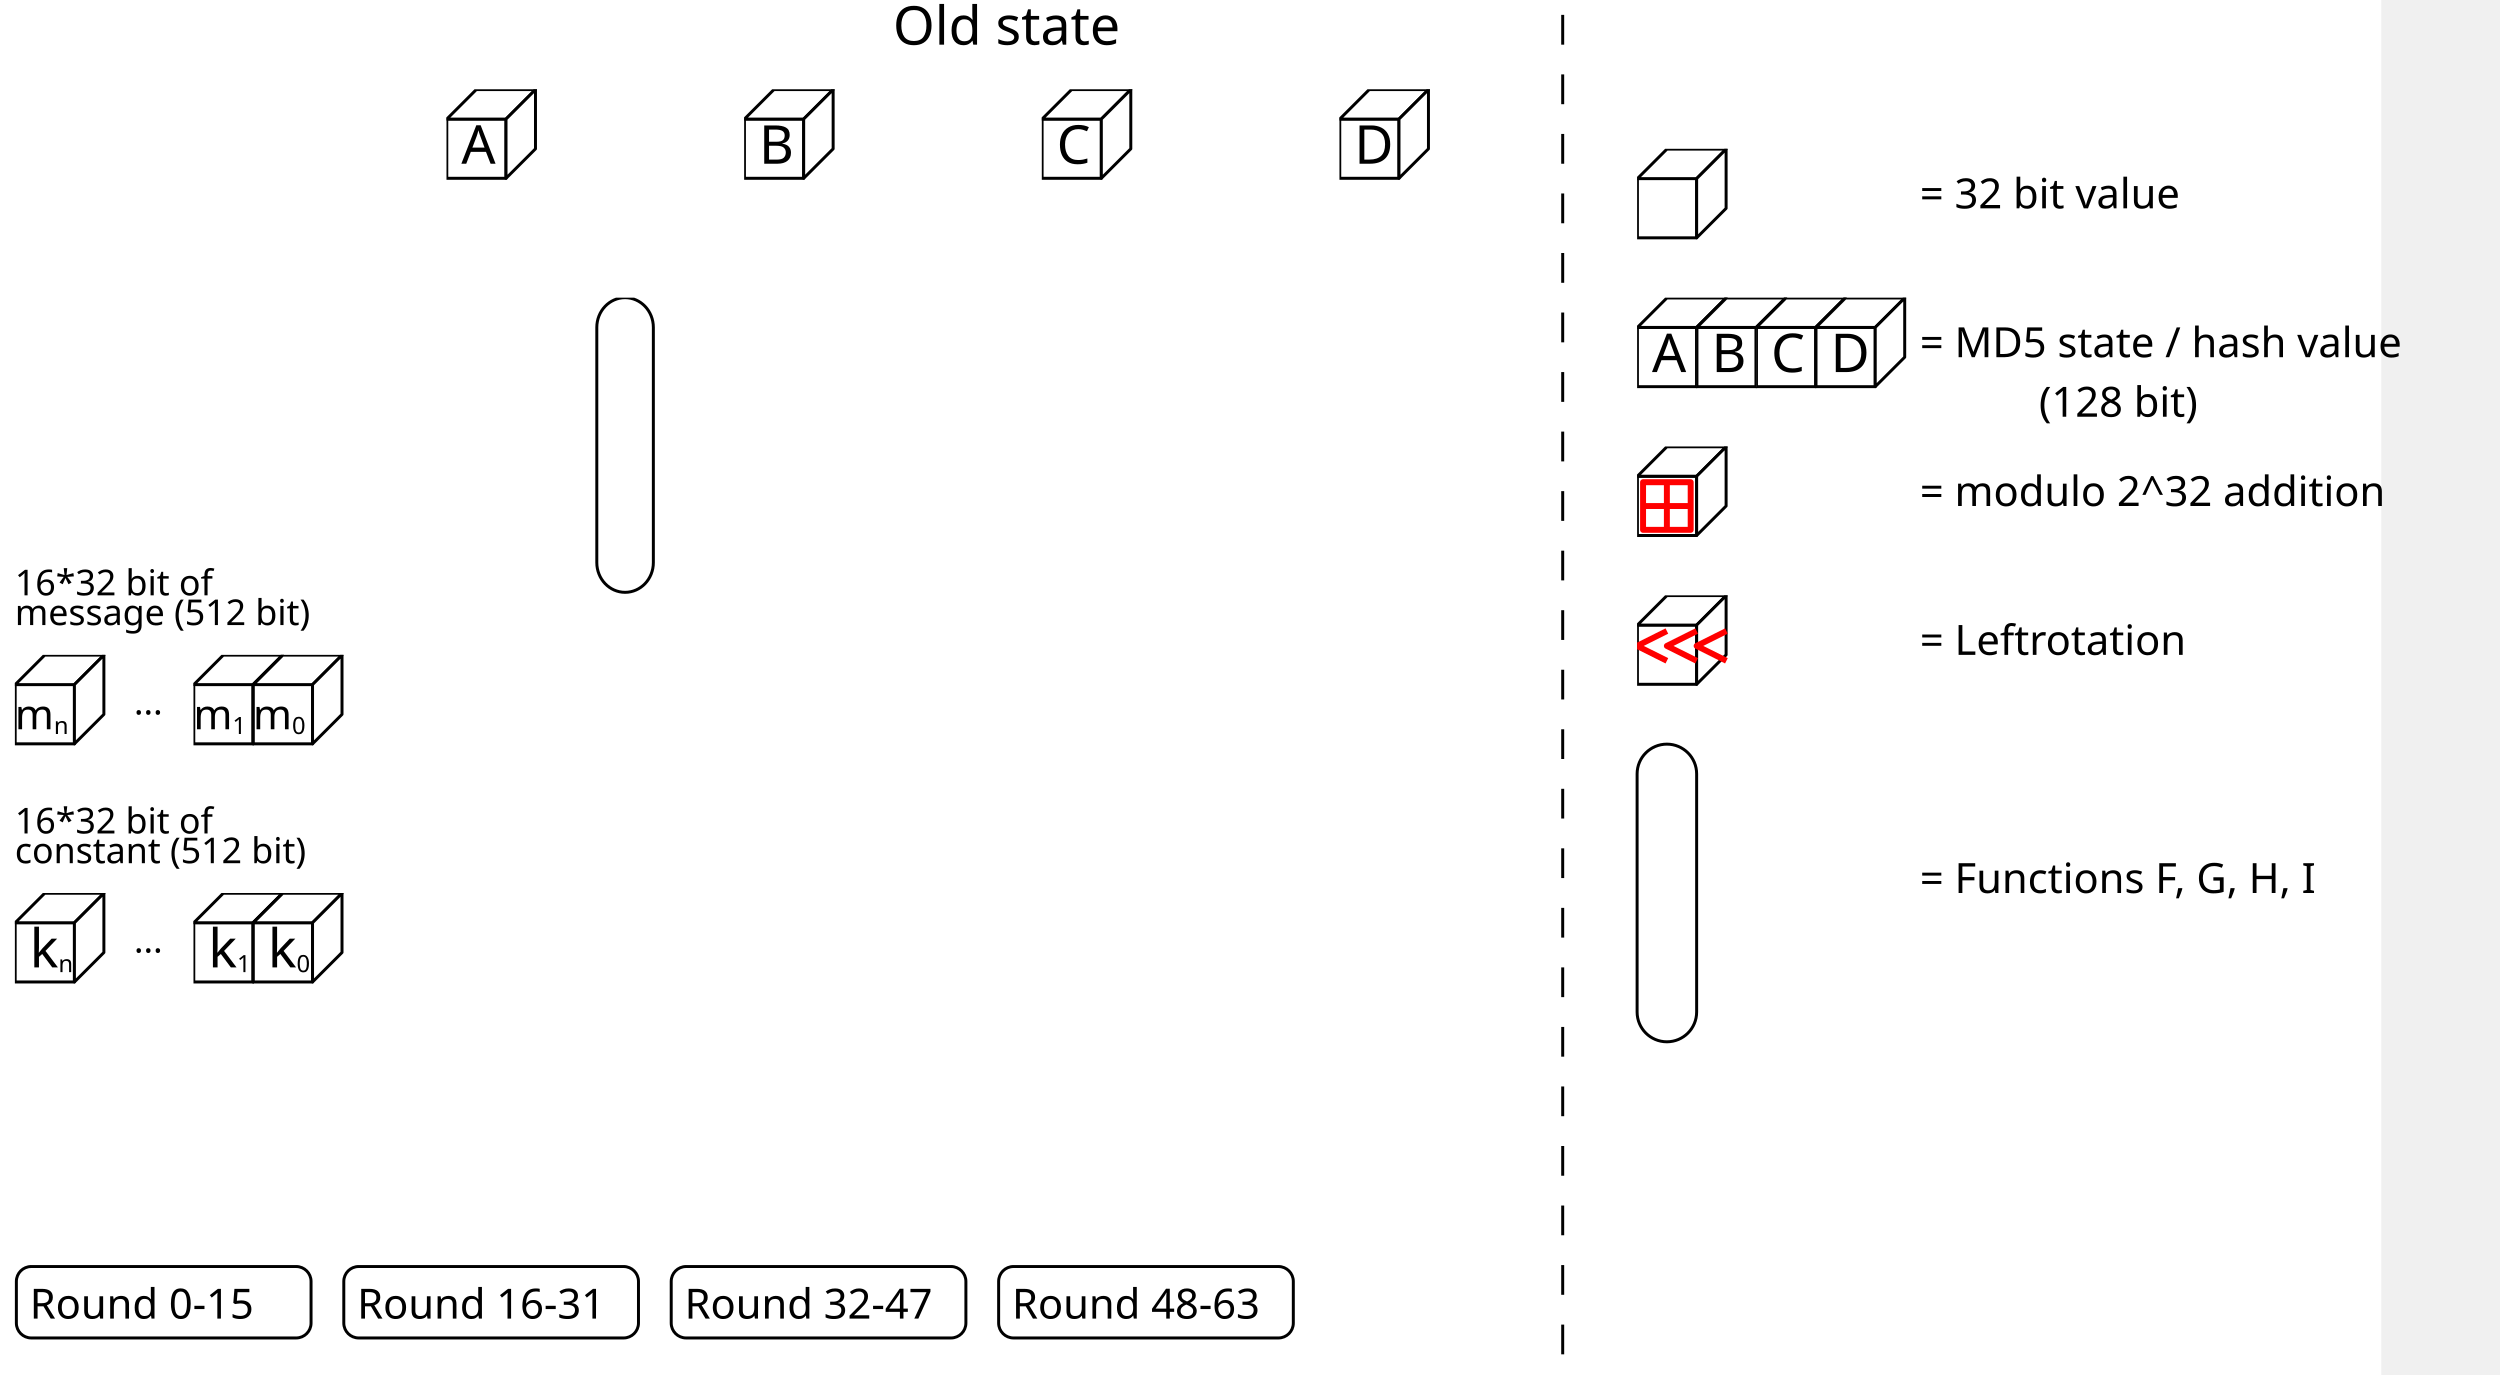
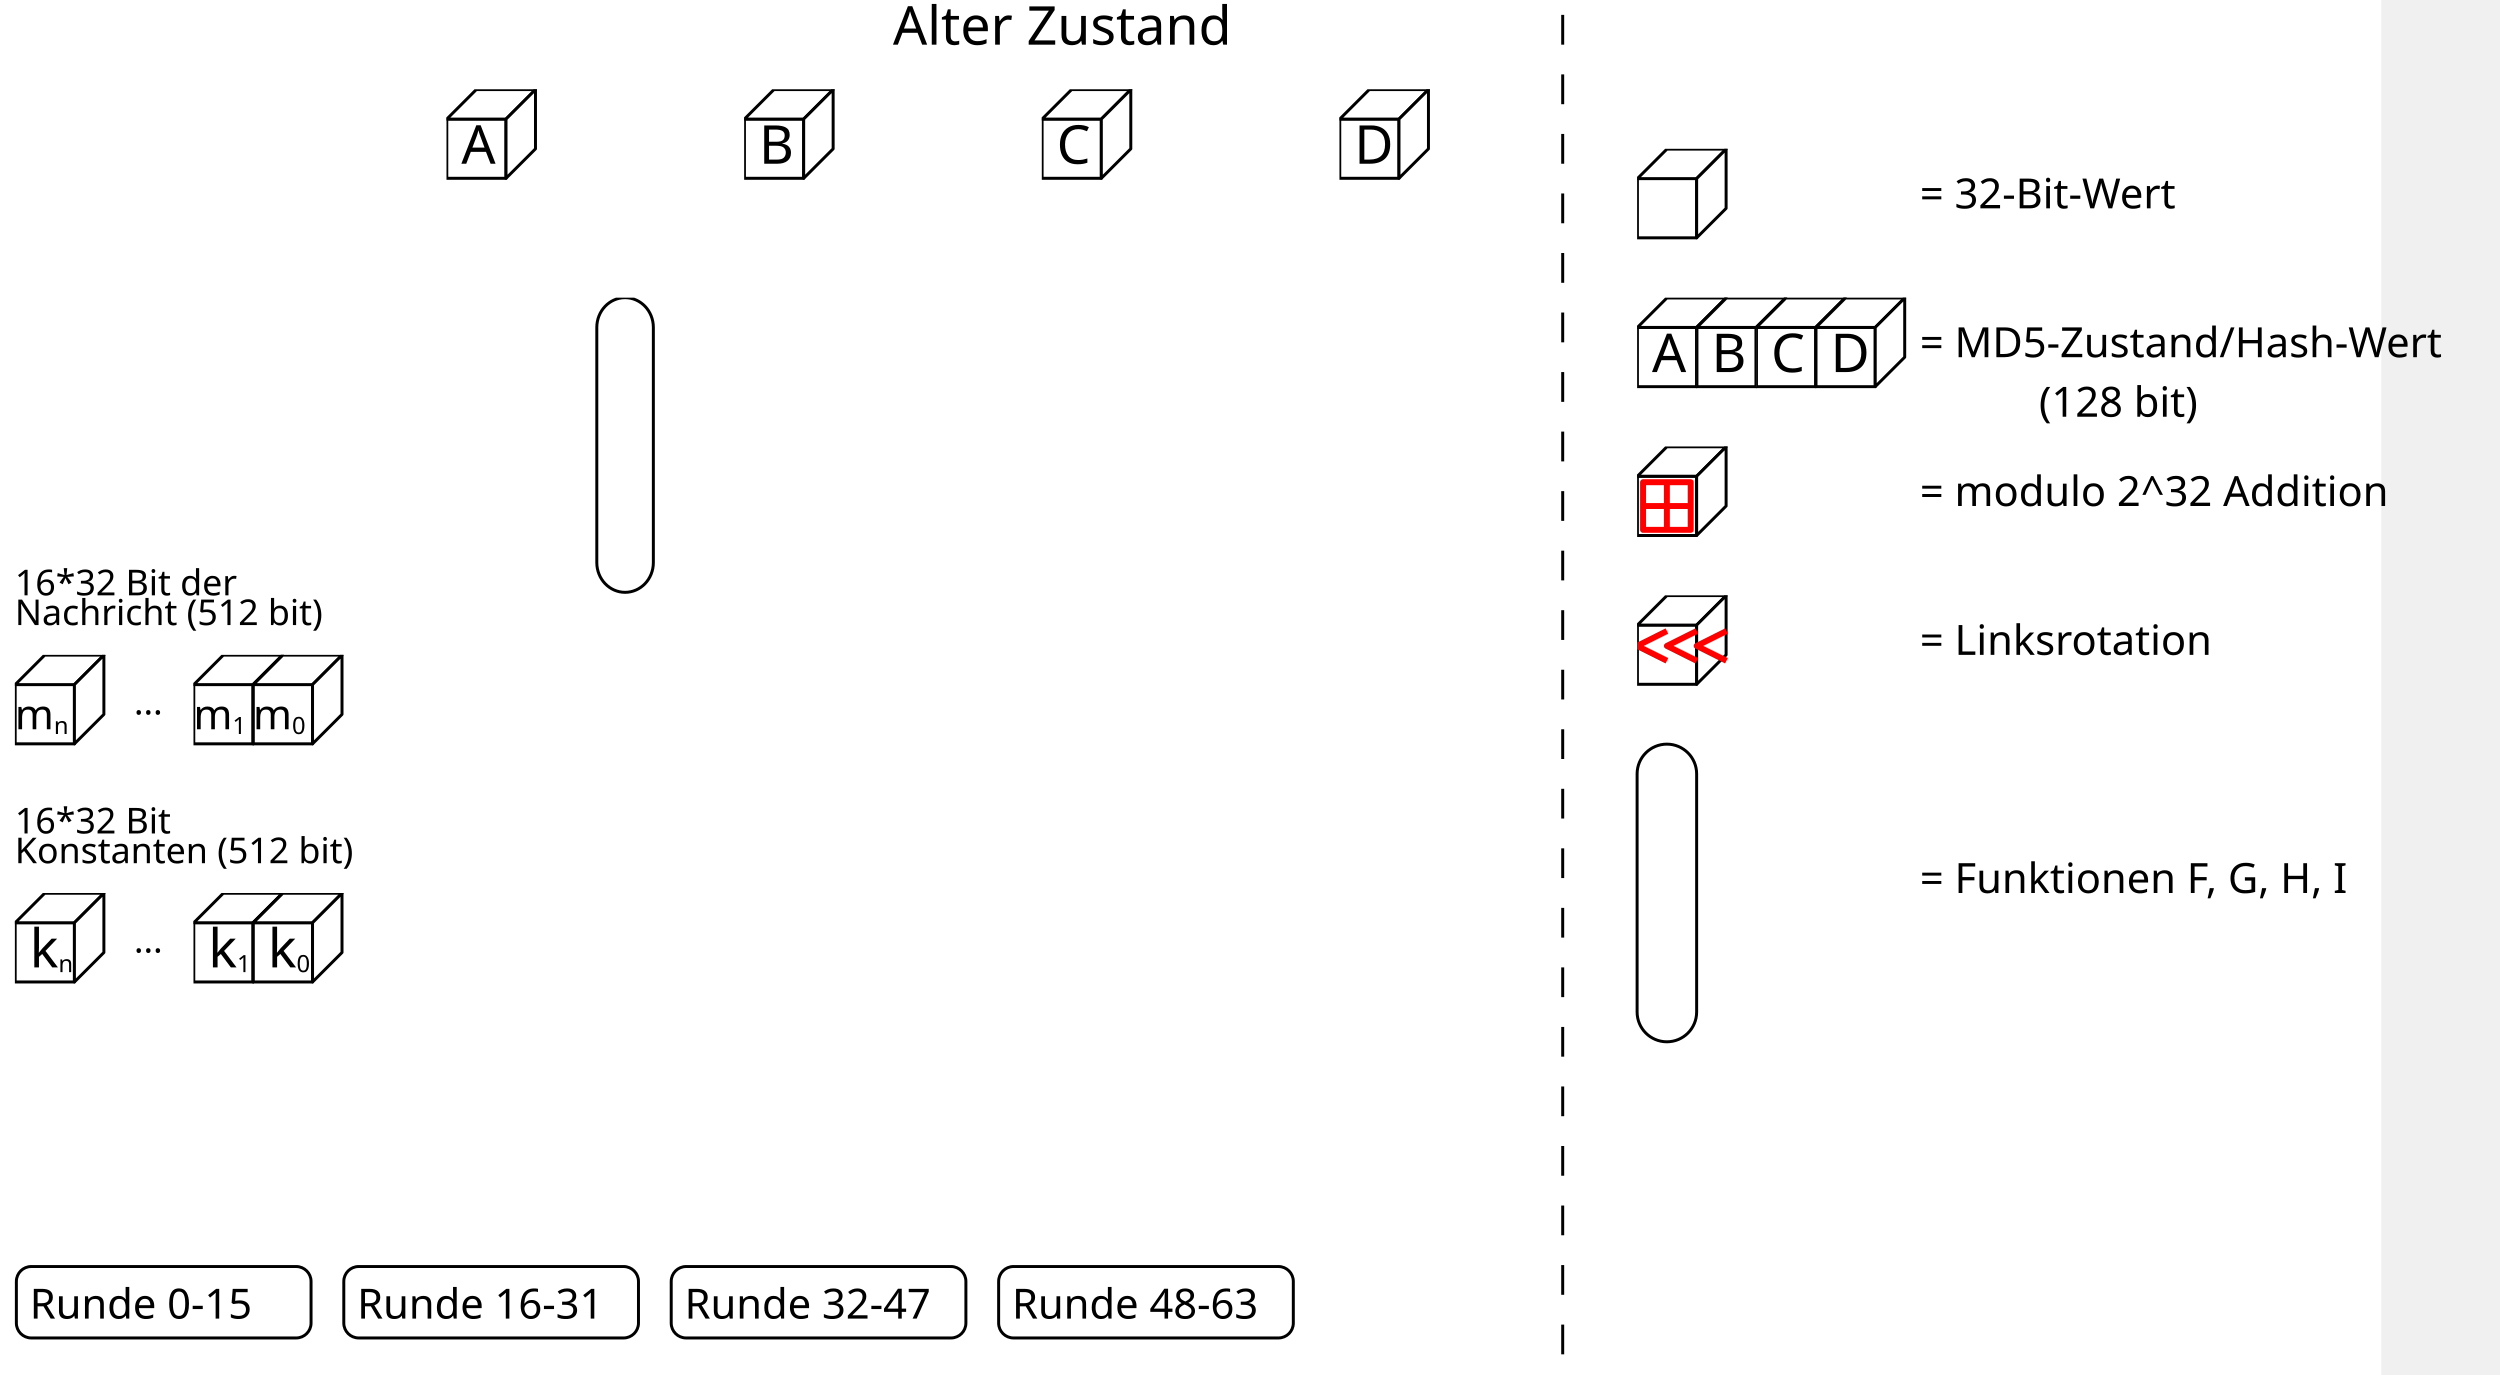
<svg xmlns="http://www.w3.org/2000/svg" xmlns:xlink="http://www.w3.org/1999/xlink" width="200mm" height="110mm" id="svg2">
  <defs id="defs4">
    <svg width="30" height="30" id="bit">
      <rect y="10" x="0.1" width="19.9" height="19.9" fill="white" stroke="black" />
      <polygon fill="white" stroke="black" points="0.1 10, 10 0.1, 29.9 0.1, 20 10" />
      <polygon fill="white" stroke="black" points="29.9 0.1, 29.9 20, 20 29.9, 20 10" />
    </svg>
    <svg width="30" height="30" id="a">
      <use xlink:href="#bit" x="0" y="0" />
      <text fill="black" x="5" y="25" style="font-size:18px;">
        A
       </text>
    </svg>
    <svg width="30" height="30" id="b">
      <use xlink:href="#bit" x="0" y="0" />
      <text fill="black" x="5" y="25" style="font-size:18px;">
        B
       </text>
    </svg>
    <svg width="30" height="30" id="c">
      <use xlink:href="#bit" x="0" y="0" />
      <text fill="black" x="5" y="25" style="font-size:18px;">
        C
       </text>
    </svg>
    <svg width="30" height="30" id="d">
      <use xlink:href="#bit" x="0" y="0" />
      <text fill="black" x="5" y="25" style="font-size:18px;">
        D
       </text>
    </svg>
    <svg width="30" height="30" id="m0">
      <use xlink:href="#bit" x="0" y="0" />
      <text fill="black" x="0" y="25" style="font-size:14px;">
       m<tspan style="baseline-shift:sub;font-size:8px">0</tspan>
      </text>
    </svg>
    <svg width="30" height="30" id="m1">
      <use xlink:href="#bit" x="0" y="0" />
      <text fill="black" x="0" y="25" style="font-size:14px;">
       m<tspan style="baseline-shift:sub;font-size:8px">1</tspan>
      </text>
    </svg>
    <svg width="30" height="30" id="mn">
      <use xlink:href="#bit" x="0" y="0" />
      <text fill="black" x="0" y="25" style="font-size:14px;">
       m<tspan style="baseline-shift:sub;font-size:8px">n</tspan>
      </text>
    </svg>
    <svg width="30" height="30" id="k0">
      <use xlink:href="#bit" x="0" y="0" />
      <text fill="black" x="5" y="25" style="font-size:18px;">
       k<tspan style="baseline-shift:sub;font-size:8px">0</tspan>
      </text>
    </svg>
    <svg width="30" height="30" id="k1">
      <use xlink:href="#bit" x="0" y="0" />
      <text fill="black" x="5" y="25" style="font-size:18px;">
       k<tspan style="baseline-shift:sub;font-size:8px">1</tspan>
      </text>
    </svg>
    <svg width="30" height="30" id="kn">
      <use xlink:href="#bit" x="0" y="0" />
      <text fill="black" x="5" y="25" style="font-size:18px;">
       k<tspan style="baseline-shift:sub;font-size:8px">n</tspan>
      </text>
    </svg>
    <path id="arrow0" d="m 0 0 l 50 0 -4 -4 m 4 4 l -4 4" stroke="black" />
    <path id="arrow1" d="m 0 0 l 20 0 -4 -4 m 4 4 l -4 4" stroke="black" />
    <svg id="xor" width="30" height="30">
      <use xlink:href="#bit" x="0" y="0" />
      <circle cx="15" cy="15" r="13" stroke="red" stroke-width="2" />
      <path d="M 15 2 l 0 26 M 2 15 l 26 0" stroke="red" stroke-width="2" />
    </svg>
    <svg id="add" width="30" height="30">
      <use xlink:href="#bit" x="0" y="0" />
      <rect x="2" y="12" width="16" height="16" stroke="red" stroke-width="2" />
      <path d="M 10 12 l 0 16 M 2 20 l 16 0" stroke="red" stroke-width="2" />
    </svg>
    <svg id="shift" width="30" height="30">
      <use xlink:href="#bit" x="0" y="0" />
      <path d="M 10 12 l -10 5 10 5 m 10 -10 l -10 5 10 5 m 10 -10 l -10 5 10 5" stroke="red" stroke-width="2" />
    </svg>
  </defs>
  <g style="fill:none;fill-rule:evenodd;stroke:none;stroke-width:1px;stroke-linecap:butt;stroke-linejoin:round;stroke-opacity:1;font-family:'sans';" id="g2383 " transform="scale(0.9)">
    <rect x="0" y="0" width="800" height="500" fill="white" />
    <svg id="f" width="20" height="100" x="200" y="100">
      <rect x="0.5" width="19" height="99" rx="10" ry="10" fill="white" stroke="black">
        <animateColor attributeName="fill" id="f_ani" begin="b02.end" dur="1" from="#ffffff" to="#ff0000" />
        <animateColor attributeName="fill" id="f_ani2" begin="f_ani.end" dur="1" from="#ff0000" to="#ffffff" fill="freeze" />
      </rect>
      <text fill="black" x="5" y="50" opacity="0">
        F
        <animate attributeName="opacity" from="1" to="1" begin="round1.click" dur="1" fill="freeze" />
        <animate attributeName="opacity" from="0" to="0" begin="round2.click" dur="1" fill="freeze" />
        <animate attributeName="opacity" from="0" to="0" begin="round3.click" dur="1" fill="freeze" />
        <animate attributeName="opacity" from="0" to="0" begin="round4.click" dur="1" fill="freeze" />
      </text>
      <text fill="black" x="5" y="50" opacity="0">
        G
        <animate attributeName="opacity" from="0" to="0" begin="round1.click" dur="1" fill="freeze" />
        <animate attributeName="opacity" from="1" to="1" begin="round2.click" dur="1" fill="freeze" />
        <animate attributeName="opacity" from="0" to="0" begin="round3.click" dur="1" fill="freeze" />
        <animate attributeName="opacity" from="0" to="0" begin="round4.click" dur="1" fill="freeze" />
      </text>
      <text fill="black" x="5" y="50" opacity="0">
        H
        <animate attributeName="opacity" from="0" to="0" begin="round1.click" dur="1" fill="freeze" />
        <animate attributeName="opacity" from="0" to="0" begin="round2.click" dur="1" fill="freeze" />
        <animate attributeName="opacity" from="1" to="1" begin="round3.click" dur="1" fill="freeze" />
        <animate attributeName="opacity" from="0" to="0" begin="round4.click" dur="1" fill="freeze" />
      </text>
      <text fill="black" x="5" y="50" opacity="0">
        I
        <animate attributeName="opacity" from="0" to="0" begin="round1.click" dur="1" fill="freeze" />
        <animate attributeName="opacity" from="0" to="0" begin="round2.click" dur="1" fill="freeze" />
        <animate attributeName="opacity" from="0" to="0" begin="round3.click" dur="1" fill="freeze" />
        <animate attributeName="opacity" from="1" to="1" begin="round4.click" dur="1" fill="freeze" />
      </text>
    </svg>
    <use xlink:href="#a" x="150" y="30">
      <animate attributeName="x" from="150" to="150" begin="start.begin" dur="0" fill="freeze" />
      <animate attributeName="y" id="a01" from="30" to="135" begin="start.begin" dur="2" fill="freeze" />
      <animate attributeName="y" id="a03" from="135" to="220" begin="xor01.end+1" dur="2" fill="freeze" />
      <animate attributeName="y" id="a04" from="220" to="300" begin="m01.end+1" dur="2" fill="freeze" />
      <animate attributeName="y" id="a06y" from="300" to="400" begin="b05.end+1" dur="3" fill="freeze" />
      <animate attributeName="x" id="a06x" from="150" to="250" begin="b05.end+1" dur="3" fill="freeze" />
      <animate attributeName="y" id="a07" from="400" to="30" begin="a06y.end+2" dur="5" fill="freeze" />
    </use>
    <use xlink:href="#b" x="250" y="30">
      <animate attributeName="x" from="250" to="250" begin="start.begin" dur="0" fill="freeze" />
      <animate attributeName="y" id="b01" from="30" to="100" begin="start.begin" dur="2" fill="freeze" />
      <animate attributeName="y" id="b03" from="100" to="220" begin="xor01.end+1" dur="2" fill="freeze" />
      <animate attributeName="y" id="b04" from="220" to="300" begin="m01.end+1" dur="2" fill="freeze" />
      <animate attributeName="y" id="b06y" from="300" to="400" begin="b05.end+1" dur="3" fill="freeze" />
      <animate attributeName="x" id="b06x" from="250" to="350" begin="b05.end+1" dur="3" fill="freeze" />
      <animate attributeName="y" id="b07" from="400" to="30" begin="b06y.end+2" dur="5" fill="freeze" />
    </use>
    <use xlink:href="#b" x="-150" y="100">
      <set attributeName="x" to="250" begin="b01.end" />
      <set attributeName="y" to="100" begin="b01.end" />
      <animate attributeName="x" id="b02" from="250" to="195" begin="b01.end+4" dur="1" fill="freeze" />
      <set attributeName="x" to="-150" begin="b02.end" />
      <animate attributeName="x" from="-150" to="-150" begin="b02.end" dur="0" fill="freeze" />
      <set attributeName="y" to="300" begin="k01.end+3" />
      <animate attributeName="x" id="b05" from="250" to="150" begin="k01.end+3" dur="2" fill="freeze" />
      <set attributeName="x" to="-150" begin="b05.end" />
      <animate attributeName="x" from="-150" to="-150" begin="b05.end" dur="0" fill="freeze" />
    </use>
    <use xlink:href="#c" x="350" y="30">
      <animate attributeName="x" from="350" to="350" begin="start.begin" dur="0" fill="freeze" />
      <animate attributeName="y" id="c01" from="30" to="135" begin="start.begin" dur="2" fill="freeze" />
      <animate attributeName="y" id="c03" from="135" to="220" begin="xor01.end+1" dur="2" fill="freeze" />
      <animate attributeName="y" id="c04" from="220" to="300" begin="m01.end+1" dur="2" fill="freeze" />
      <animate attributeName="y" id="c06y" from="300" to="400" begin="b05.end+1" dur="3" fill="freeze" />
      <animate attributeName="x" id="c06x" from="350" to="450" begin="b05.end+1" dur="3" fill="freeze" />
      <animate attributeName="y" id="c07" from="400" to="30" begin="c06y.end+2" dur="5" fill="freeze" />
    </use>
    <use xlink:href="#c" x="-250" y="135">
      <set attributeName="x" to="350" begin="c01.end" />
      <animate attributeName="x" id="c02" from="350" to="195" begin="c01.end+2" dur="3" fill="freeze" />
      <set attributeName="x" to="-150" begin="c02.end" />
      <animate attributeName="x" from="-150" to="-150" begin="c02.end" dur="0" fill="freeze" />
    </use>
    <use xlink:href="#bit" x="-150" y="135">
      <animate attributeName="x" id="xor01" from="200" to="150" begin="f_ani2.end" dur="2" fill="freeze" />
      <set attributeName="x" to="-150" begin="f_ani2.end+2" />
      <animate attributeName="x" from="-150" to="-150" begin="f_ani2.end+2" dur="0" fill="freeze" />
    </use>
    <use xlink:href="#d" x="450" y="30">
      <animate attributeName="x" from="450" to="450" begin="start.begin" dur="0" fill="freeze" />
      <animate attributeName="y" id="d01" from="30" to="170" begin="start.begin" dur="2" fill="freeze" />
      <animate attributeName="y" id="d03" from="170" to="220" begin="xor01.end+1" dur="2" fill="freeze" />
      <animate attributeName="y" id="d04" from="220" to="300" begin="m01.end+1" dur="2" fill="freeze" />
      <animate attributeName="y" id="d06y" from="300" to="400" begin="b05.end+1" dur="3" fill="freeze" />
      <animate attributeName="x" id="d06x" from="450" to="150" begin="b05.end+1" dur="3" fill="freeze" />
      <animate attributeName="y" id="d07" from="400" to="30" begin="d06y.end+2" dur="5" fill="freeze" />
    </use>
    <use xlink:href="#d" x="-350" y="170">
      <set attributeName="x" to="450" begin="d01.end" />
      <animate attributeName="x" id="d02" from="450" to="195" begin="d01.end" dur="5" fill="freeze" />
      <set attributeName="x" to="-150" begin="d02.end" />
      <animate attributeName="x" from="-150" to="-150" begin="d02.end" dur="0" fill="freeze" />
    </use>
    <use xlink:href="#add" x="-350" y="135">
      <set attributeName="x" to="150" begin="xor01.end" />
      <set attributeName="y" to="135" begin="xor01.end" />
      <set attributeName="x" to="-150" begin="xor01.end+1" />
      <set attributeName="y" to="220" begin="m01.end" />
      <set attributeName="x" to="150" begin="m01.end" />
      <set attributeName="x" to="-150" begin="m01.end+1" />
      <set attributeName="x" to="150" begin="k01.end" />
      <set attributeName="y" to="300" begin="k01.end" />
      <set attributeName="x" to="-150" begin="k01.end+1" />
      <set attributeName="x" to="150" begin="b05.end" />
      <set attributeName="y" to="300" begin="b05.end" />
      <set attributeName="x" to="-150" begin="b05.end+1" />
    </use>
    <use xlink:href="#shift" x="-150" y="300">
      <set attributeName="x" to="150" dur="1" begin="k01.end+2" />
    </use>
    <text fill="black" x="5" y="200" style="font-size:12px;">
- 16*32 bit of
+ 16*32 Bit der
</text>
    <text fill="black" x="5" y="210" style="font-size:12px;">
- message (512 bit)
+ Nachricht (512 bit)
</text>
    <use xlink:href="#mn" x="5" y="220" />
    <text fill="black" x="45" y="240">
...
</text>
    <use xlink:href="#m1" x="65" y="220">
      <animate attributeName="x" from="65" to="65" begin="start.begin" dur="0" fill="freeze" />
      <animate attributeName="x" id="m02" from="65" to="85" begin="a07.end-1" dur="1" fill="freeze" />
    </use>
    <use xlink:href="#m0" x="85" y="220">
      <animate attributeName="x" from="85" to="85" begin="start.begin" dur="0" fill="freeze" />
      <animate attributeName="x" id="m01" from="85" to="150" begin="a03.end" dur="1" fill="freeze" />
      <set attributeName="x" to="-150" begin="m01.end" />
      <animate attributeName="x" from="-150" to="-150" begin="m01.end" dur="0" fill="freeze" />
    </use>
    <text fill="black" x="5" y="280" style="font-size:12px;">
- 16*32 bit of
+ 16*32 Bit
</text>
    <text fill="black" x="5" y="290" style="font-size:12px;">
- constant (512 bit)
+ Konstanten (512 bit)
</text>
    <use xlink:href="#kn" x="5" y="300" />
    <text fill="black" x="45" y="320">
...
</text>
    <use xlink:href="#k1" x="65" y="300">
      <animate attributeName="x" from="65" to="65" begin="start.begin" dur="0" fill="freeze" />
      <animate attributeName="x" id="k02" from="65" to="85" begin="a07.end-1" dur="1" fill="freeze" />
    </use>
    <use xlink:href="#k0" x="85" y="300">
      <animate attributeName="x" from="85" to="85" begin="start.begin" dur="0" fill="freeze" />
      <animate attributeName="x" id="k01" from="85" to="150" begin="a04.end" dur="1" fill="freeze" />
      <set attributeName="x" to="-150" begin="k01.end" />
      <animate attributeName="x" from="-150" to="-150" begin="k01.end" dur="0" fill="freeze" />
    </use>
    <text fill="black" x="300" y="15" style="font-size:18px;">
- Old state
+ Alter Zustand
</text>
    <text fill="black" x="220" y="460" opacity="0" style="font-size:18px;">
      <set attributeName="opacity" to="1" begin="a06x.end" />
      <set attributeName="opacity" to="0" begin="a06x.end+4" />
- New state for next round
+ Neuer Zustand für nächste Runde
</text>
    <text fill="black" x="210" y="190" opacity="0" style="font-size:38px;">
      <set attributeName="opacity" to="0" begin="start.begin" />
      <set attributeName="opacity" to="1" begin="a07.end" />
- New round
+ Neue Runde
</text>
    <use xlink:href="#bit" x="550" y="50" />
    <text fill="black" x="645" y="70" style="font-size:14px;">
- = 32 bit value
+ = 32-Bit-Wert
</text>
    <use xlink:href="#a" x="550" y="100" />
    <use xlink:href="#b" x="570" y="100" />
    <use xlink:href="#c" x="590" y="100" />
    <use xlink:href="#d" x="610" y="100" />
    <text fill="black" x="645" y="120" style="font-size:14px;">
- = MD5 state / hash value
+ = MD5-Zustand/Hash-Wert
</text>
    <text fill="black" x="685" y="140" style="font-size:14px;">
(128 bit)
</text>
    <rect x="550" y="250" width="20" height="100" rx="10" ry="10" fill="white" stroke="black" />
    <text fill="black" x="645" y="300" style="font-size:14px;">
- = Functions F, G, H, I
+ = Funktionen F, G, H, I
</text>
    <path d="M 525 5 l 0 450" stroke="black" stroke-dasharray="10,10" />
    <use xlink:href="#add" x="550" y="150" />
    <text fill="black" x="645" y="170" style="font-size:14px;">
- = modulo 2^32 addition
+ = modulo 2^32 Addition
</text>
    <use xlink:href="#shift" x="550" y="200" />
    <text fill="black" x="645" y="220" style="font-size:14px;">
- = Leftrotation
+ = Linksrotation
</text>
    <svg x="0" y="0" width="1" height="1">
      <set attributeName="x" to="0" dur="1" id="start" begin="round1.click;round2.click;round3.click;round4.click" />
    </svg>
    <svg height="25" width="100" x="5" y="425" id="round1">
      <set attributeName="x" to="-100" begin="start.begin" />
      <set attributeName="x" to="5" begin="a07.end" />
      <rect height="24" width="99" x="0.5" y="0.5" rx="5" ry="5" stroke="black" fill="white" />
      <text fill="black" x="5" y="18" style="font-size:14px;">
- Round 0-15
+ Runde 0-15
</text>
    </svg>
    <svg height="25" width="100" x="115" y="425" id="round2">
      <set attributeName="x" to="-100" begin="start.begin" />
      <set attributeName="x" to="115" begin="a07.end" />
      <rect height="24" width="99" x="0.5" y="0.5" rx="5" ry="5" stroke="black" fill="white" />
      <text fill="black" x="5" y="18" style="font-size:14px;">
- Round 16-31
+ Runde 16-31
</text>
    </svg>
    <svg height="25" width="100" x="225" y="425" id="round3">
      <set attributeName="x" to="-100" begin="start.begin" />
      <set attributeName="x" to="225" begin="a07.end" />
      <rect height="24" width="99" x="0.5" y="0.5" rx="5" ry="5" stroke="black" fill="white" />
      <text fill="black" x="5" y="18" style="font-size:14px;">
- Round 32-47
+ Runde 32-47
</text>
    </svg>
    <svg height="25" width="100" x="335" y="425" id="round4">
      <set attributeName="x" to="-100" begin="start.begin" />
      <set attributeName="x" to="335" begin="a07.end" />
      <rect height="24" width="99" x="0.5" y="0.5" rx="5" ry="5" stroke="black" fill="white" />
      <text fill="black" x="5" y="18" style="font-size:14px;">
- Round 48-63
+ Runde 48-63
</text>
    </svg>
  </g>
</svg>
